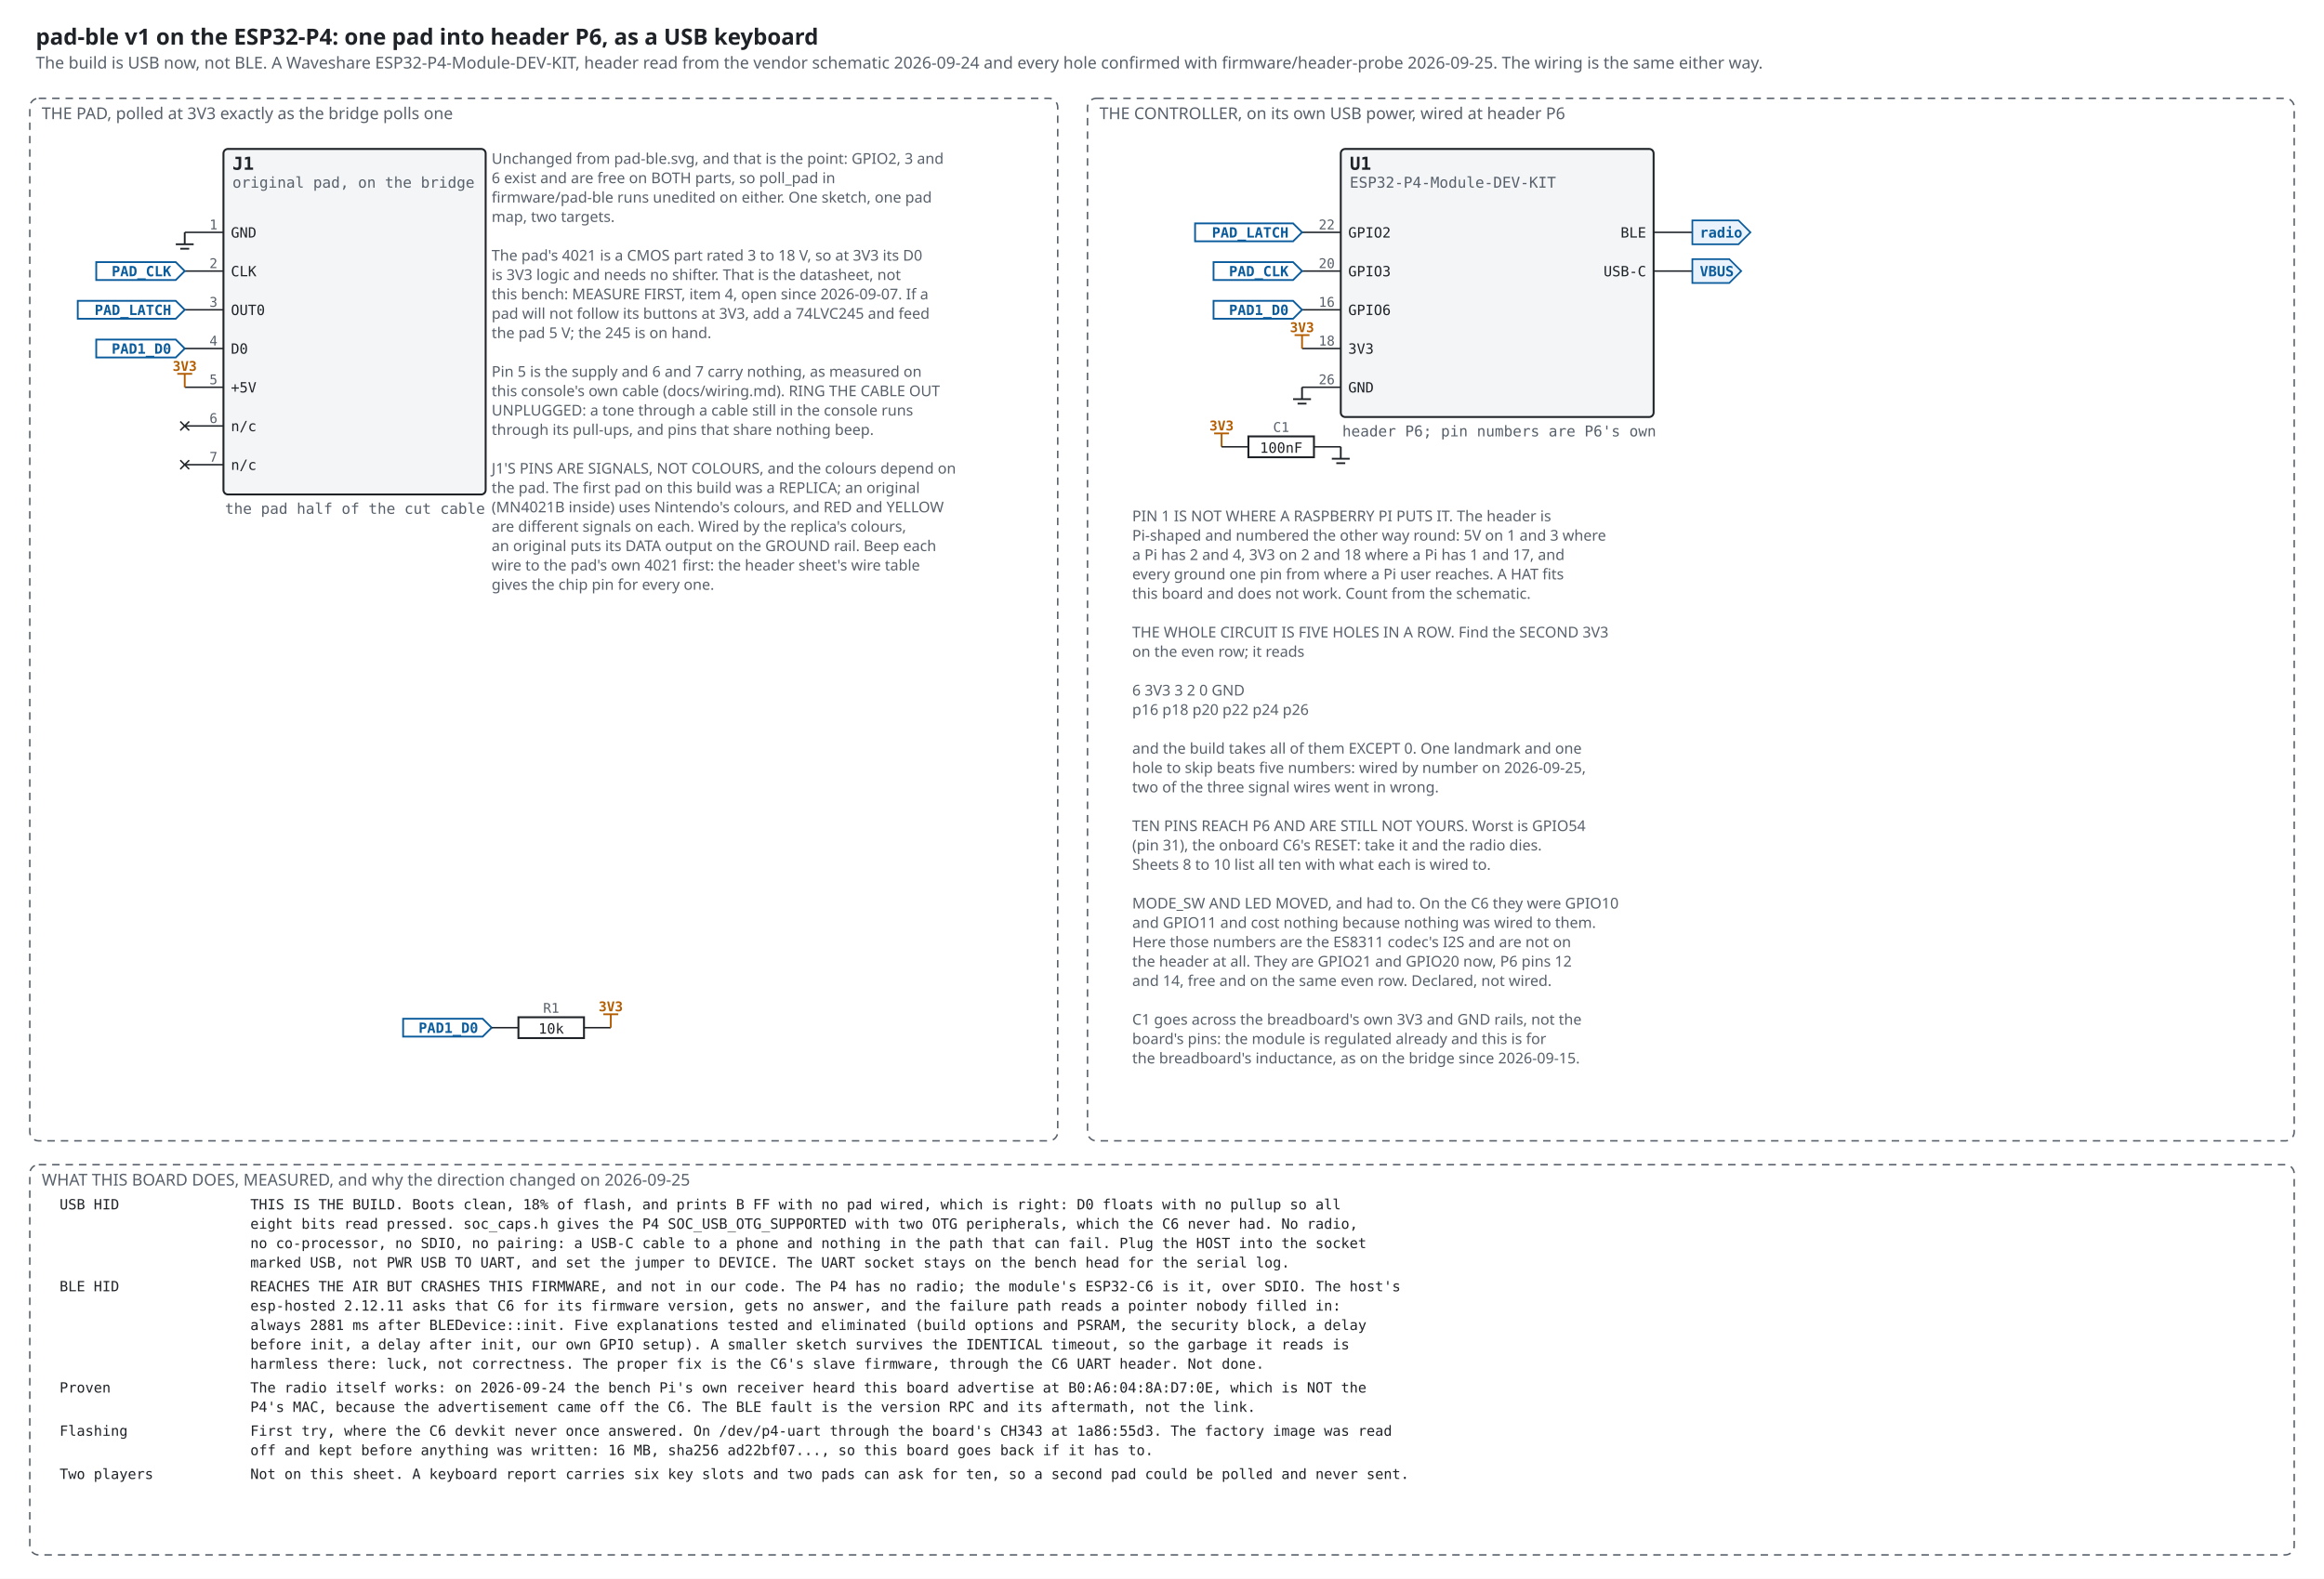
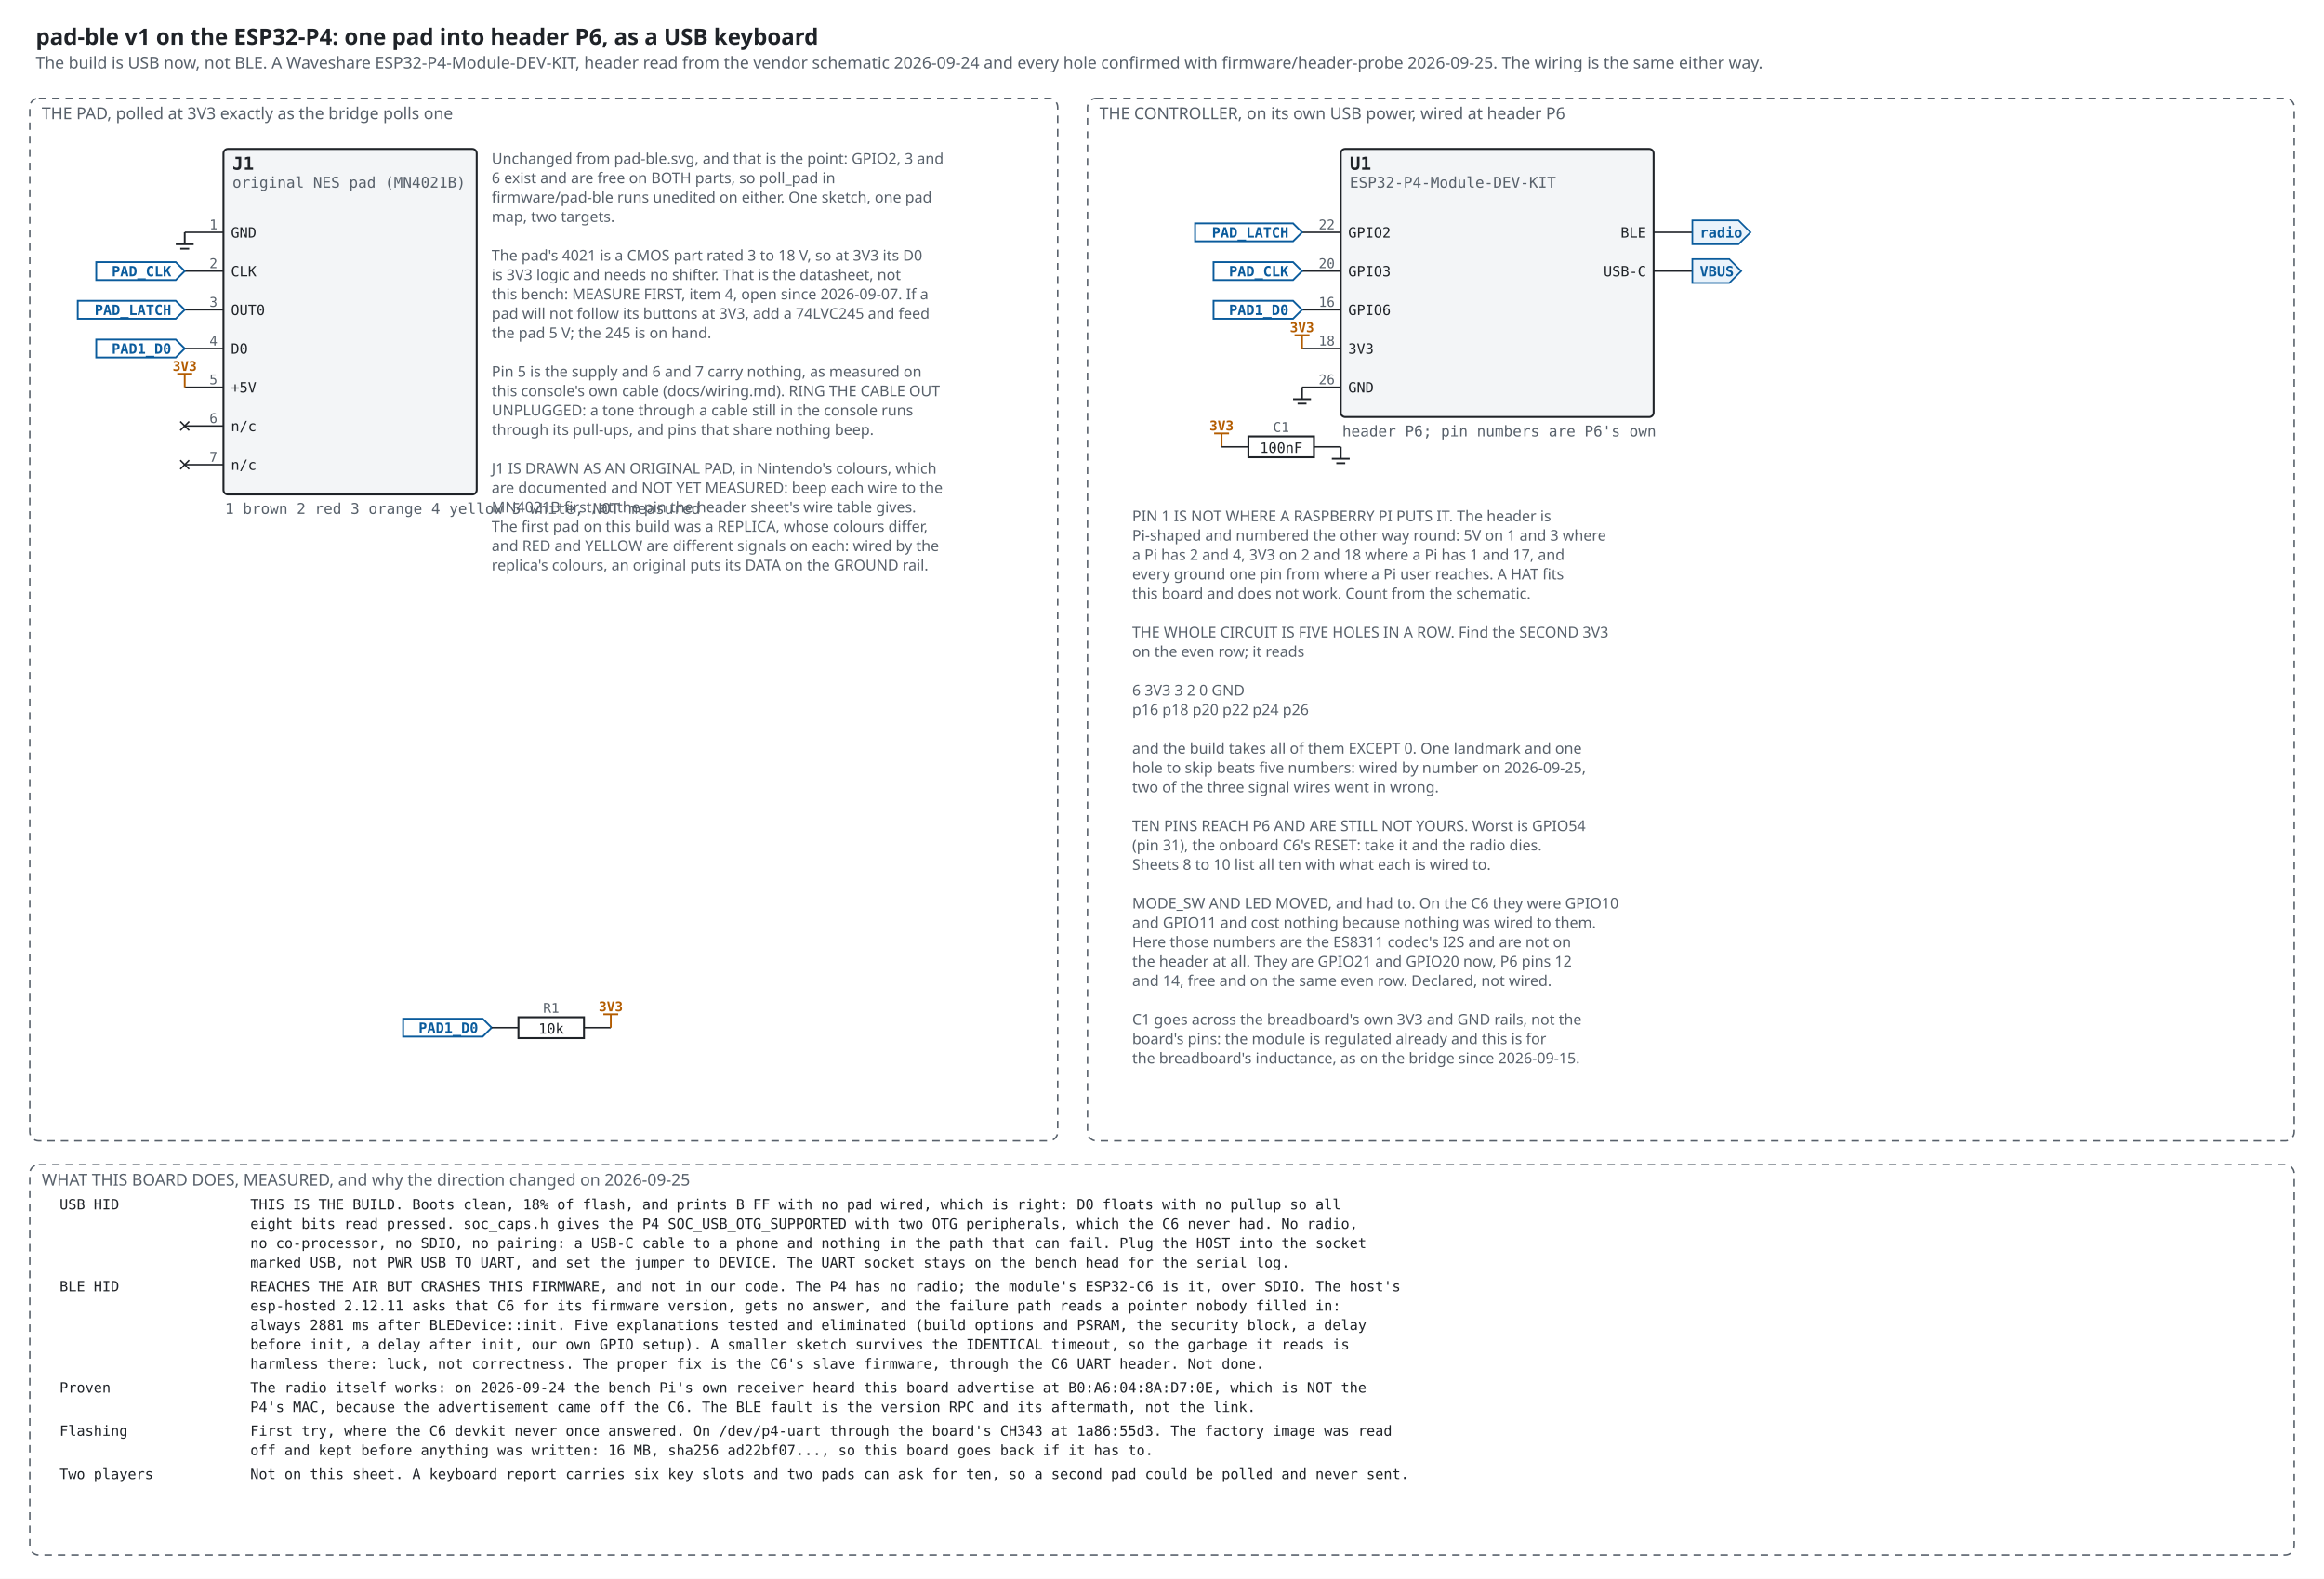
<svg xmlns="http://www.w3.org/2000/svg" viewBox="0 0 1560 1060" width="1560" height="1060" role="img" aria-label="pad-ble v1 on the ESP32-P4: one pad into header P6, as a USB keyboard">
  <style>
    text { font-family: ui-monospace, "SF Mono", Menlo, Consolas, monospace; fill: #1f2328; }
    .title { font-size: 15px; font-weight: 700; font-family: ui-sans-serif, system-ui, sans-serif; }
    .sub { font-size: 11px; fill: #57606a; font-family: ui-sans-serif, system-ui, sans-serif; }
    .ref { font-size: 12px; font-weight: 700; }
    .part { font-size: 10px; fill: #57606a; }
    .pin { font-size: 9.5px; }
    .pinno { font-size: 9px; fill: #57606a; }
    .linkflag { fill: #fdf3e3; stroke: #a35c00; stroke-width: 1.1; }
    .linkno { font-size: 9px; fill: #a35c00; font-weight: 700; }
    .net { font-size: 9.5px; fill: #0a5b9c; font-weight: 600; }
    .rail5 { font-size: 9px; fill: #b3261e; font-weight: 700; }
    .rail3 { font-size: 9px; fill: #b35c00; font-weight: 700; }
    .gnd { font-size: 9px; fill: #1f2328; font-weight: 700; }
    .note { font-size: 10px; fill: #57606a; font-family: ui-sans-serif, system-ui, sans-serif; }
    .box { fill: #ffffff; stroke: #1f2328; stroke-width: 1.3; }
    .offsheet { fill: #eaf3fb; stroke: #0a5b9c; stroke-width: 1.1; }
    .conn { fill: #f3f5f7; stroke: #1f2328; stroke-width: 1.3; }
    .zone { fill: none; stroke: #57606a; stroke-dasharray: 5 4; stroke-width: 1; }
    .lead { stroke: #1f2328; stroke-width: 1; }
    .wire { stroke: #0a5b9c; stroke-width: 1.2; fill: none; }
    .w5 { stroke: #b3261e; stroke-width: 1.2; fill: none; }
    .w3 { stroke: #b35c00; stroke-width: 1.2; fill: none; }
    .wg { stroke: #1f2328; stroke-width: 1.2; fill: none; }
    .lane { stroke: #1f2328; stroke-width: 1.4; fill: none; }
    .lanelbl { font-size: 11px; font-weight: 700; }
    .win { fill: #b3261e; fill-opacity: 0.10; stroke: none; }
    .safe { fill: #1a7f37; fill-opacity: 0.12; stroke: none; }
    .mark { stroke: #0a5b9c; stroke-width: 1.2; stroke-dasharray: 3 3; }
    .auth { font-size: 9px; fill: #b3261e; font-family: ui-sans-serif, system-ui, sans-serif; font-style: italic; }
  </style>
  <rect x="0" y="0" width="1560" height="1060" fill="#ffffff" />
  <g class="sheet-heading" data-height="60">
    <text class="title" x="24" y="30">pad-ble v1 on the ESP32-P4: one pad into header P6, as a USB keyboard</text>
    <text class="sub" x="24" y="46">The build is USB now, not BLE. A Waveshare ESP32-P4-Module-DEV-KIT, header read from the vendor schematic 2026-09-24 and every hole confirmed with firmware/header-probe 2026-09-25. The wiring is the same either way.</text>
  </g>
  <rect class="zone" x="20" y="66" width="690" height="700" rx="6" />
  <text class="sub" x="28" y="80" text-anchor="start">THE PAD, polled at 3V3 exactly as the bridge polls one</text>
-   <rect class="conn" x="150" y="100" width="176.0" height="232" rx="3" />
+   <rect class="conn" x="150" y="100" width="170.0" height="232" rx="3" />
  <text class="ref" x="156" y="114" text-anchor="start">J1</text>
-   <text class="part" x="156" y="126" text-anchor="start">original pad, on the bridge</text>
-   <text class="part" x="151" y="345" text-anchor="start">the pad half of the cut cable</text>
+   <text class="part" x="156" y="126" text-anchor="start">original NES pad (MN4021B)</text>
+   <text class="part" x="151" y="345" text-anchor="start">1 brown  2 red  3 orange  4 yellow  5 white, NOT measured</text>
  <line class="lead" x1="124" y1="156" x2="150" y2="156" />
  <text class="pin" x="155" y="159.5" text-anchor="start">GND</text>
  <text class="pinno" x="146" y="154" text-anchor="end">1</text>
  <line class="wg" x1="124" y1="156" x2="124" y2="164" />
  <line class="wg" x1="118" y1="164" x2="130" y2="164" />
  <line class="wg" x1="121" y1="167" x2="127" y2="167" />
  <line class="lead" x1="124" y1="182" x2="150" y2="182" />
  <text class="pin" x="155" y="185.5" text-anchor="start">CLK</text>
  <text class="pinno" x="146" y="180" text-anchor="end">2</text>
  <path class="wire" d="M124,182 l-6,-6 h-53.4 v12 h53.4 z" />
  <text class="net" x="115" y="185.5" text-anchor="end">PAD_CLK</text>
  <line class="lead" x1="124" y1="208" x2="150" y2="208" />
  <text class="pin" x="155" y="211.5" text-anchor="start">OUT0</text>
  <text class="pinno" x="146" y="206" text-anchor="end">3</text>
  <path class="wire" d="M124,208 l-6,-6 h-65.8 v12 h65.8 z" />
  <text class="net" x="115" y="211.5" text-anchor="end">PAD_LATCH</text>
  <line class="lead" x1="124" y1="234" x2="150" y2="234" />
  <text class="pin" x="155" y="237.5" text-anchor="start">D0</text>
  <text class="pinno" x="146" y="232" text-anchor="end">4</text>
  <path class="wire" d="M124,234 l-6,-6 h-53.4 v12 h53.4 z" />
  <text class="net" x="115" y="237.5" text-anchor="end">PAD1_D0</text>
  <line class="lead" x1="124" y1="260" x2="150" y2="260" />
  <text class="pin" x="155" y="263.5" text-anchor="start">+5V</text>
  <text class="pinno" x="146" y="258" text-anchor="end">5</text>
  <line class="w3" x1="124" y1="260" x2="124" y2="251" />
  <line class="w3" x1="119" y1="251" x2="129" y2="251" />
  <text class="rail3" x="124" y="249" text-anchor="middle">3V3</text>
  <line class="lead" x1="124" y1="286" x2="150" y2="286" />
  <text class="pin" x="155" y="289.5" text-anchor="start">n/c</text>
  <text class="pinno" x="146" y="284" text-anchor="end">6</text>
  <line class="lead" x1="121" y1="283" x2="127" y2="289" />
  <line class="lead" x1="121" y1="289" x2="127" y2="283" />
  <line class="lead" x1="124" y1="312" x2="150" y2="312" />
  <text class="pin" x="155" y="315.5" text-anchor="start">n/c</text>
  <text class="pinno" x="146" y="310" text-anchor="end">7</text>
  <line class="lead" x1="121" y1="309" x2="127" y2="315" />
  <line class="lead" x1="121" y1="315" x2="127" y2="309" />
  <text class="note" x="330" y="110" text-anchor="start">Unchanged from pad-ble.svg, and that is the point: GPIO2, 3 and</text>
  <text class="note" x="330" y="123" text-anchor="start">6 exist and are free on BOTH parts, so poll_pad in</text>
  <text class="note" x="330" y="136" text-anchor="start">firmware/pad-ble runs unedited on either. One sketch, one pad</text>
  <text class="note" x="330" y="149" text-anchor="start">map, two targets.</text>
  <text class="note" x="330" y="162" text-anchor="start" />
  <text class="note" x="330" y="175" text-anchor="start">The pad's 4021 is a CMOS part rated 3 to 18 V, so at 3V3 its D0</text>
  <text class="note" x="330" y="188" text-anchor="start">is 3V3 logic and needs no shifter. That is the datasheet, not</text>
  <text class="note" x="330" y="201" text-anchor="start">this bench: MEASURE FIRST, item 4, open since 2026-09-07. If a</text>
  <text class="note" x="330" y="214" text-anchor="start">pad will not follow its buttons at 3V3, add a 74LVC245 and feed</text>
  <text class="note" x="330" y="227" text-anchor="start">the pad 5 V; the 245 is on hand.</text>
  <text class="note" x="330" y="240" text-anchor="start" />
  <text class="note" x="330" y="253" text-anchor="start">Pin 5 is the supply and 6 and 7 carry nothing, as measured on</text>
  <text class="note" x="330" y="266" text-anchor="start">this console's own cable (docs/wiring.md). RING THE CABLE OUT</text>
  <text class="note" x="330" y="279" text-anchor="start">UNPLUGGED: a tone through a cable still in the console runs</text>
  <text class="note" x="330" y="292" text-anchor="start">through its pull-ups, and pins that share nothing beep.</text>
  <text class="note" x="330" y="305" text-anchor="start" />
-   <text class="note" x="330" y="318" text-anchor="start">J1'S PINS ARE SIGNALS, NOT COLOURS, and the colours depend on</text>
-   <text class="note" x="330" y="331" text-anchor="start">the pad. The first pad on this build was a REPLICA; an original</text>
-   <text class="note" x="330" y="344" text-anchor="start">(MN4021B inside) uses Nintendo's colours, and RED and YELLOW</text>
-   <text class="note" x="330" y="357" text-anchor="start">are different signals on each. Wired by the replica's colours,</text>
-   <text class="note" x="330" y="370" text-anchor="start">an original puts its DATA output on the GROUND rail. Beep each</text>
-   <text class="note" x="330" y="383" text-anchor="start">wire to the pad's own 4021 first: the header sheet's wire table</text>
-   <text class="note" x="330" y="396" text-anchor="start">gives the chip pin for every one.</text>
+   <text class="note" x="330" y="318" text-anchor="start">J1 IS DRAWN AS AN ORIGINAL PAD, in Nintendo's colours, which</text>
+   <text class="note" x="330" y="331" text-anchor="start">are documented and NOT YET MEASURED: beep each wire to the</text>
+   <text class="note" x="330" y="344" text-anchor="start">MN4021B first, at the pin the header sheet's wire table gives.</text>
+   <text class="note" x="330" y="357" text-anchor="start">The first pad on this build was a REPLICA, whose colours differ,</text>
+   <text class="note" x="330" y="370" text-anchor="start">and RED and YELLOW are different signals on each: wired by the</text>
+   <text class="note" x="330" y="383" text-anchor="start">replica's colours, an original puts its DATA on the GROUND rail.</text>
  <path class="wire" d="M330,690 l-6,-6 h-53.4 v12 h53.4 z" />
  <text class="net" x="321" y="693.5" text-anchor="end">PAD1_D0</text>
  <line class="lead" x1="330" y1="690" x2="348" y2="690" />
  <rect class="box" x="348" y="683" width="44" height="14" />
  <line class="lead" x1="392" y1="690" x2="410" y2="690" />
  <text class="pinno" x="370" y="680" text-anchor="middle">R1</text>
  <text class="pin" x="370" y="694" text-anchor="middle">10k</text>
  <line class="w3" x1="410" y1="690" x2="410" y2="681" />
  <line class="w3" x1="405" y1="681" x2="415" y2="681" />
  <text class="rail3" x="410" y="679" text-anchor="middle">3V3</text>
  <rect class="zone" x="730" y="66" width="810" height="700" rx="6" />
  <text class="sub" x="738" y="80" text-anchor="start">THE CONTROLLER, on its own USB power, wired at header P6</text>
  <rect class="conn" x="900" y="100" width="210" height="180" rx="3" />
  <text class="ref" x="906" y="114" text-anchor="start">U1</text>
  <text class="part" x="906" y="126" text-anchor="start">ESP32-P4-Module-DEV-KIT</text>
  <text class="part" x="901" y="293" text-anchor="start">header P6; pin numbers are P6's own</text>
  <line class="lead" x1="874" y1="156" x2="900" y2="156" />
  <text class="pin" x="905" y="159.5" text-anchor="start">GPIO2</text>
  <text class="pinno" x="896" y="154" text-anchor="end">22</text>
  <path class="wire" d="M874,156 l-6,-6 h-65.8 v12 h65.8 z" />
  <text class="net" x="865" y="159.5" text-anchor="end">PAD_LATCH</text>
  <line class="lead" x1="874" y1="182" x2="900" y2="182" />
  <text class="pin" x="905" y="185.5" text-anchor="start">GPIO3</text>
  <text class="pinno" x="896" y="180" text-anchor="end">20</text>
  <path class="wire" d="M874,182 l-6,-6 h-53.4 v12 h53.4 z" />
  <text class="net" x="865" y="185.5" text-anchor="end">PAD_CLK</text>
  <line class="lead" x1="874" y1="208" x2="900" y2="208" />
  <text class="pin" x="905" y="211.5" text-anchor="start">GPIO6</text>
  <text class="pinno" x="896" y="206" text-anchor="end">16</text>
  <path class="wire" d="M874,208 l-6,-6 h-53.4 v12 h53.4 z" />
  <text class="net" x="865" y="211.5" text-anchor="end">PAD1_D0</text>
  <line class="lead" x1="874" y1="234" x2="900" y2="234" />
  <text class="pin" x="905" y="237.5" text-anchor="start">3V3</text>
  <text class="pinno" x="896" y="232" text-anchor="end">18</text>
  <line class="w3" x1="874" y1="234" x2="874" y2="225" />
  <line class="w3" x1="869" y1="225" x2="879" y2="225" />
  <text class="rail3" x="874" y="223" text-anchor="middle">3V3</text>
  <line class="lead" x1="874" y1="260" x2="900" y2="260" />
  <text class="pin" x="905" y="263.5" text-anchor="start">GND</text>
  <text class="pinno" x="896" y="258" text-anchor="end">26</text>
  <line class="wg" x1="874" y1="260" x2="874" y2="268" />
  <line class="wg" x1="868" y1="268" x2="880" y2="268" />
  <line class="wg" x1="871" y1="271" x2="877" y2="271" />
  <line class="lead" x1="1110" y1="156" x2="1136" y2="156" />
  <text class="pin" x="1105" y="159.5" text-anchor="end">BLE</text>
  <path class="offsheet" d="M1136 148 L1167.0 148 L1175.0 156 L1167.0 164 L1136 164 Z" />
  <text class="net" x="1141" y="159.5" text-anchor="start">radio</text>
  <line class="lead" x1="1110" y1="182" x2="1136" y2="182" />
  <text class="pin" x="1105" y="185.5" text-anchor="end">USB-C</text>
  <path class="offsheet" d="M1136 174 L1160.8 174 L1168.8 182 L1160.8 190 L1136 190 Z" />
  <text class="net" x="1141" y="185.5" text-anchor="start">VBUS</text>
  <line class="w3" x1="820" y1="300" x2="820" y2="291" />
  <line class="w3" x1="815" y1="291" x2="825" y2="291" />
  <text class="rail3" x="820" y="289" text-anchor="middle">3V3</text>
  <line class="lead" x1="820" y1="300" x2="838" y2="300" />
  <rect class="box" x="838" y="293" width="44" height="14" />
  <line class="lead" x1="882" y1="300" x2="900" y2="300" />
  <text class="pinno" x="860" y="290" text-anchor="middle">C1</text>
  <text class="pin" x="860" y="304" text-anchor="middle">100nF</text>
  <line class="wg" x1="900" y1="300" x2="900" y2="308" />
  <line class="wg" x1="894" y1="308" x2="906" y2="308" />
  <line class="wg" x1="897" y1="311" x2="903" y2="311" />
  <text class="note" x="760" y="350" text-anchor="start">PIN 1 IS NOT WHERE A RASPBERRY PI PUTS IT. The header is</text>
  <text class="note" x="760" y="363" text-anchor="start">Pi-shaped and numbered the other way round: 5V on 1 and 3 where</text>
  <text class="note" x="760" y="376" text-anchor="start">a Pi has 2 and 4, 3V3 on 2 and 18 where a Pi has 1 and 17, and</text>
  <text class="note" x="760" y="389" text-anchor="start">every ground one pin from where a Pi user reaches. A HAT fits</text>
  <text class="note" x="760" y="402" text-anchor="start">this board and does not work. Count from the schematic.</text>
  <text class="note" x="760" y="415" text-anchor="start" />
  <text class="note" x="760" y="428" text-anchor="start">THE WHOLE CIRCUIT IS FIVE HOLES IN A ROW. Find the SECOND 3V3</text>
  <text class="note" x="760" y="441" text-anchor="start">on the even row; it reads</text>
  <text class="note" x="760" y="454" text-anchor="start" />
  <text class="note" x="760" y="467" text-anchor="start">        6    3V3    3    2    0    GND</text>
  <text class="note" x="760" y="480" text-anchor="start">       p16   p18   p20  p22  p24  p26</text>
  <text class="note" x="760" y="493" text-anchor="start" />
  <text class="note" x="760" y="506" text-anchor="start">and the build takes all of them EXCEPT 0. One landmark and one</text>
  <text class="note" x="760" y="519" text-anchor="start">hole to skip beats five numbers: wired by number on 2026-09-25,</text>
  <text class="note" x="760" y="532" text-anchor="start">two of the three signal wires went in wrong.</text>
  <text class="note" x="760" y="545" text-anchor="start" />
  <text class="note" x="760" y="558" text-anchor="start">TEN PINS REACH P6 AND ARE STILL NOT YOURS. Worst is GPIO54</text>
  <text class="note" x="760" y="571" text-anchor="start">(pin 31), the onboard C6's RESET: take it and the radio dies.</text>
  <text class="note" x="760" y="584" text-anchor="start">Sheets 8 to 10 list all ten with what each is wired to.</text>
  <text class="note" x="760" y="597" text-anchor="start" />
  <text class="note" x="760" y="610" text-anchor="start">MODE_SW AND LED MOVED, and had to. On the C6 they were GPIO10</text>
  <text class="note" x="760" y="623" text-anchor="start">and GPIO11 and cost nothing because nothing was wired to them.</text>
  <text class="note" x="760" y="636" text-anchor="start">Here those numbers are the ES8311 codec's I2S and are not on</text>
  <text class="note" x="760" y="649" text-anchor="start">the header at all. They are GPIO21 and GPIO20 now, P6 pins 12</text>
  <text class="note" x="760" y="662" text-anchor="start">and 14, free and on the same even row. Declared, not wired.</text>
  <text class="note" x="760" y="675" text-anchor="start" />
  <text class="note" x="760" y="688" text-anchor="start">C1 goes across the breadboard's own 3V3 and GND rails, not the</text>
  <text class="note" x="760" y="701" text-anchor="start">board's pins: the module is regulated already and this is for</text>
  <text class="note" x="760" y="714" text-anchor="start">the breadboard's inductance, as on the bridge since 2026-09-15.</text>
  <rect class="zone" x="20" y="782" width="1520" height="262" rx="6" />
  <text class="sub" x="28" y="796" text-anchor="start">WHAT THIS BOARD DOES, MEASURED, and why the direction changed on 2026-09-25</text>
  <text class="pin" x="40" y="812" text-anchor="start">USB HID</text>
  <text class="pin" x="168" y="812" text-anchor="start">THIS IS THE BUILD. Boots clean, 18% of flash, and prints B FF with no pad wired, which is right: D0 floats with no pullup so all</text>
  <text class="pin" x="168" y="825" text-anchor="start">eight bits read pressed. soc_caps.h gives the P4 SOC_USB_OTG_SUPPORTED with two OTG peripherals, which the C6 never had. No radio,</text>
  <text class="pin" x="168" y="838" text-anchor="start">no co-processor, no SDIO, no pairing: a USB-C cable to a phone and nothing in the path that can fail. Plug the HOST into the socket</text>
  <text class="pin" x="168" y="851" text-anchor="start">marked USB, not PWR USB TO UART, and set the jumper to DEVICE. The UART socket stays on the bench head for the serial log.</text>
  <text class="pin" x="40" y="867" text-anchor="start">BLE HID</text>
  <text class="pin" x="168" y="867" text-anchor="start">REACHES THE AIR BUT CRASHES THIS FIRMWARE, and not in our code. The P4 has no radio; the module's ESP32-C6 is it, over SDIO. The host's</text>
  <text class="pin" x="168" y="880" text-anchor="start">esp-hosted 2.12.11 asks that C6 for its firmware version, gets no answer, and the failure path reads a pointer nobody filled in:</text>
  <text class="pin" x="168" y="893" text-anchor="start">always 2881 ms after BLEDevice::init. Five explanations tested and eliminated (build options and PSRAM, the security block, a delay</text>
  <text class="pin" x="168" y="906" text-anchor="start">before init, a delay after init, our own GPIO setup). A smaller sketch survives the IDENTICAL timeout, so the garbage it reads is</text>
  <text class="pin" x="168" y="919" text-anchor="start">harmless there: luck, not correctness. The proper fix is the C6's slave firmware, through the C6 UART header. Not done.</text>
  <text class="pin" x="40" y="935" text-anchor="start">Proven</text>
  <text class="pin" x="168" y="935" text-anchor="start">The radio itself works: on 2026-09-24 the bench Pi's own receiver heard this board advertise at B0:A6:04:8A:D7:0E, which is NOT the</text>
  <text class="pin" x="168" y="948" text-anchor="start">P4's MAC, because the advertisement came off the C6. The BLE fault is the version RPC and its aftermath, not the link.</text>
  <text class="pin" x="40" y="964" text-anchor="start">Flashing</text>
  <text class="pin" x="168" y="964" text-anchor="start">First try, where the C6 devkit never once answered. On /dev/p4-uart through the board's CH343 at 1a86:55d3. The factory image was read</text>
  <text class="pin" x="168" y="977" text-anchor="start">off and kept before anything was written: 16 MB, sha256 ad22bf07..., so this board goes back if it has to.</text>
  <text class="pin" x="40" y="993" text-anchor="start">Two players</text>
  <text class="pin" x="168" y="993" text-anchor="start">Not on this sheet. A keyboard report carries six key slots and two pads can ask for ten, so a second pad could be polled and never sent.</text>
</svg>
